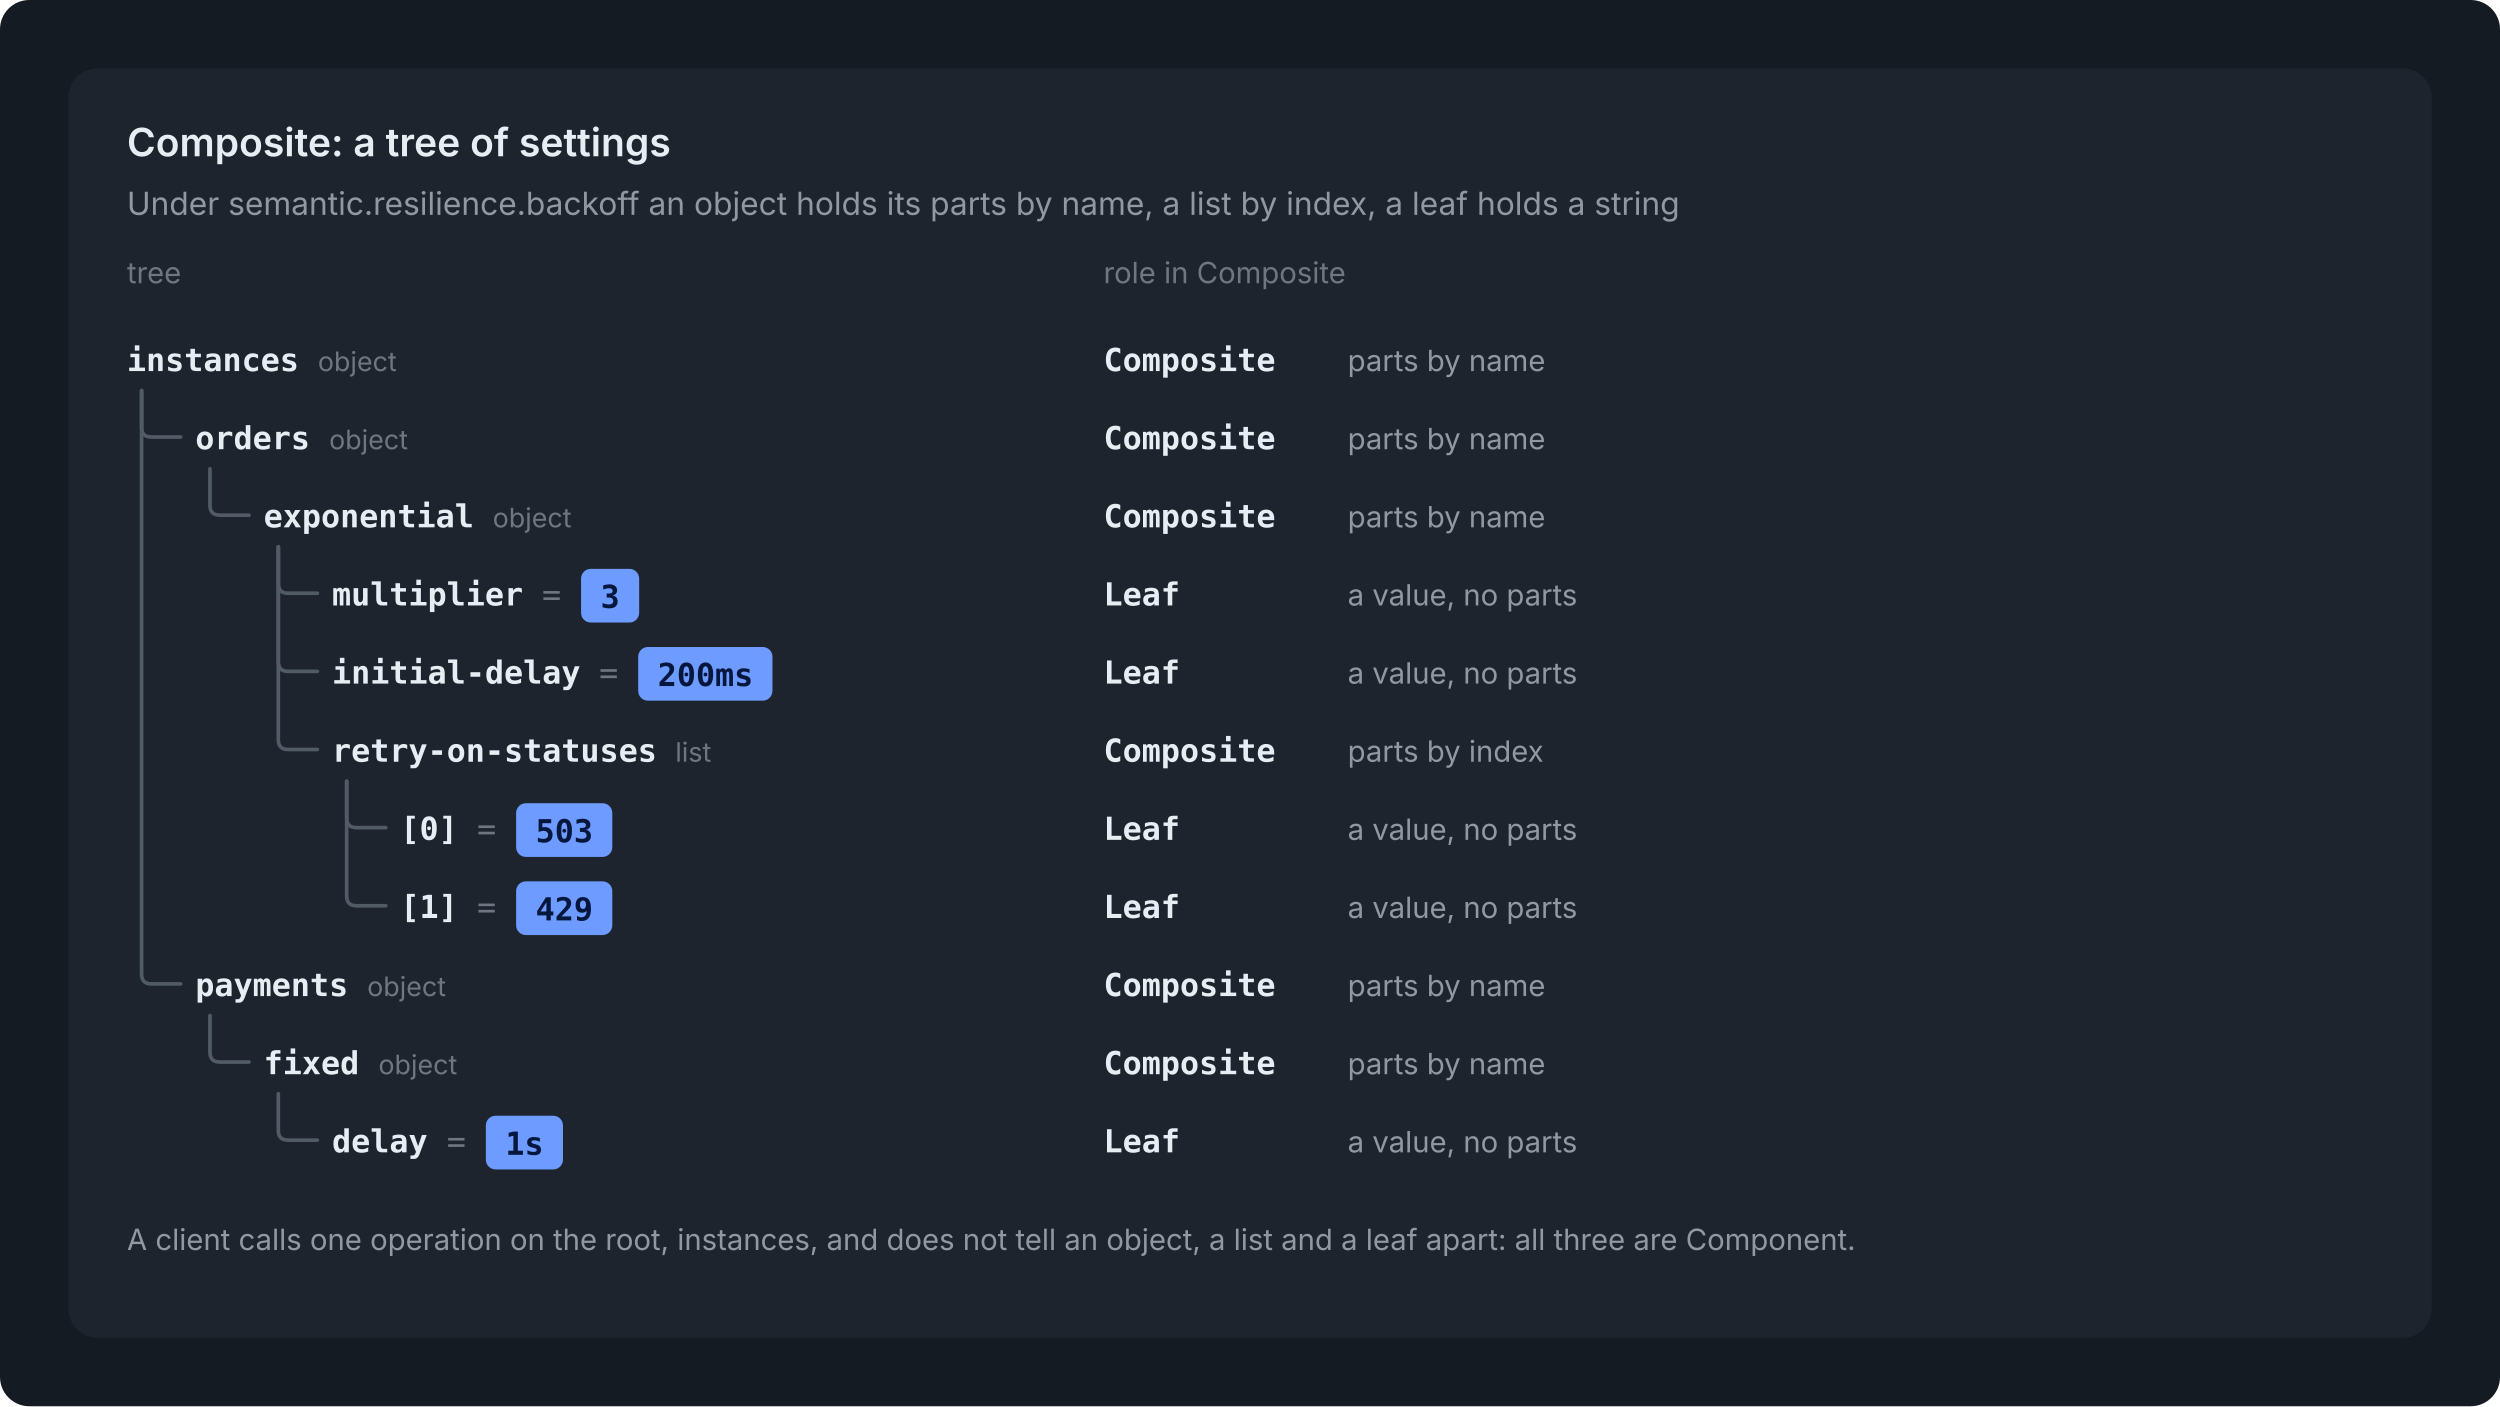
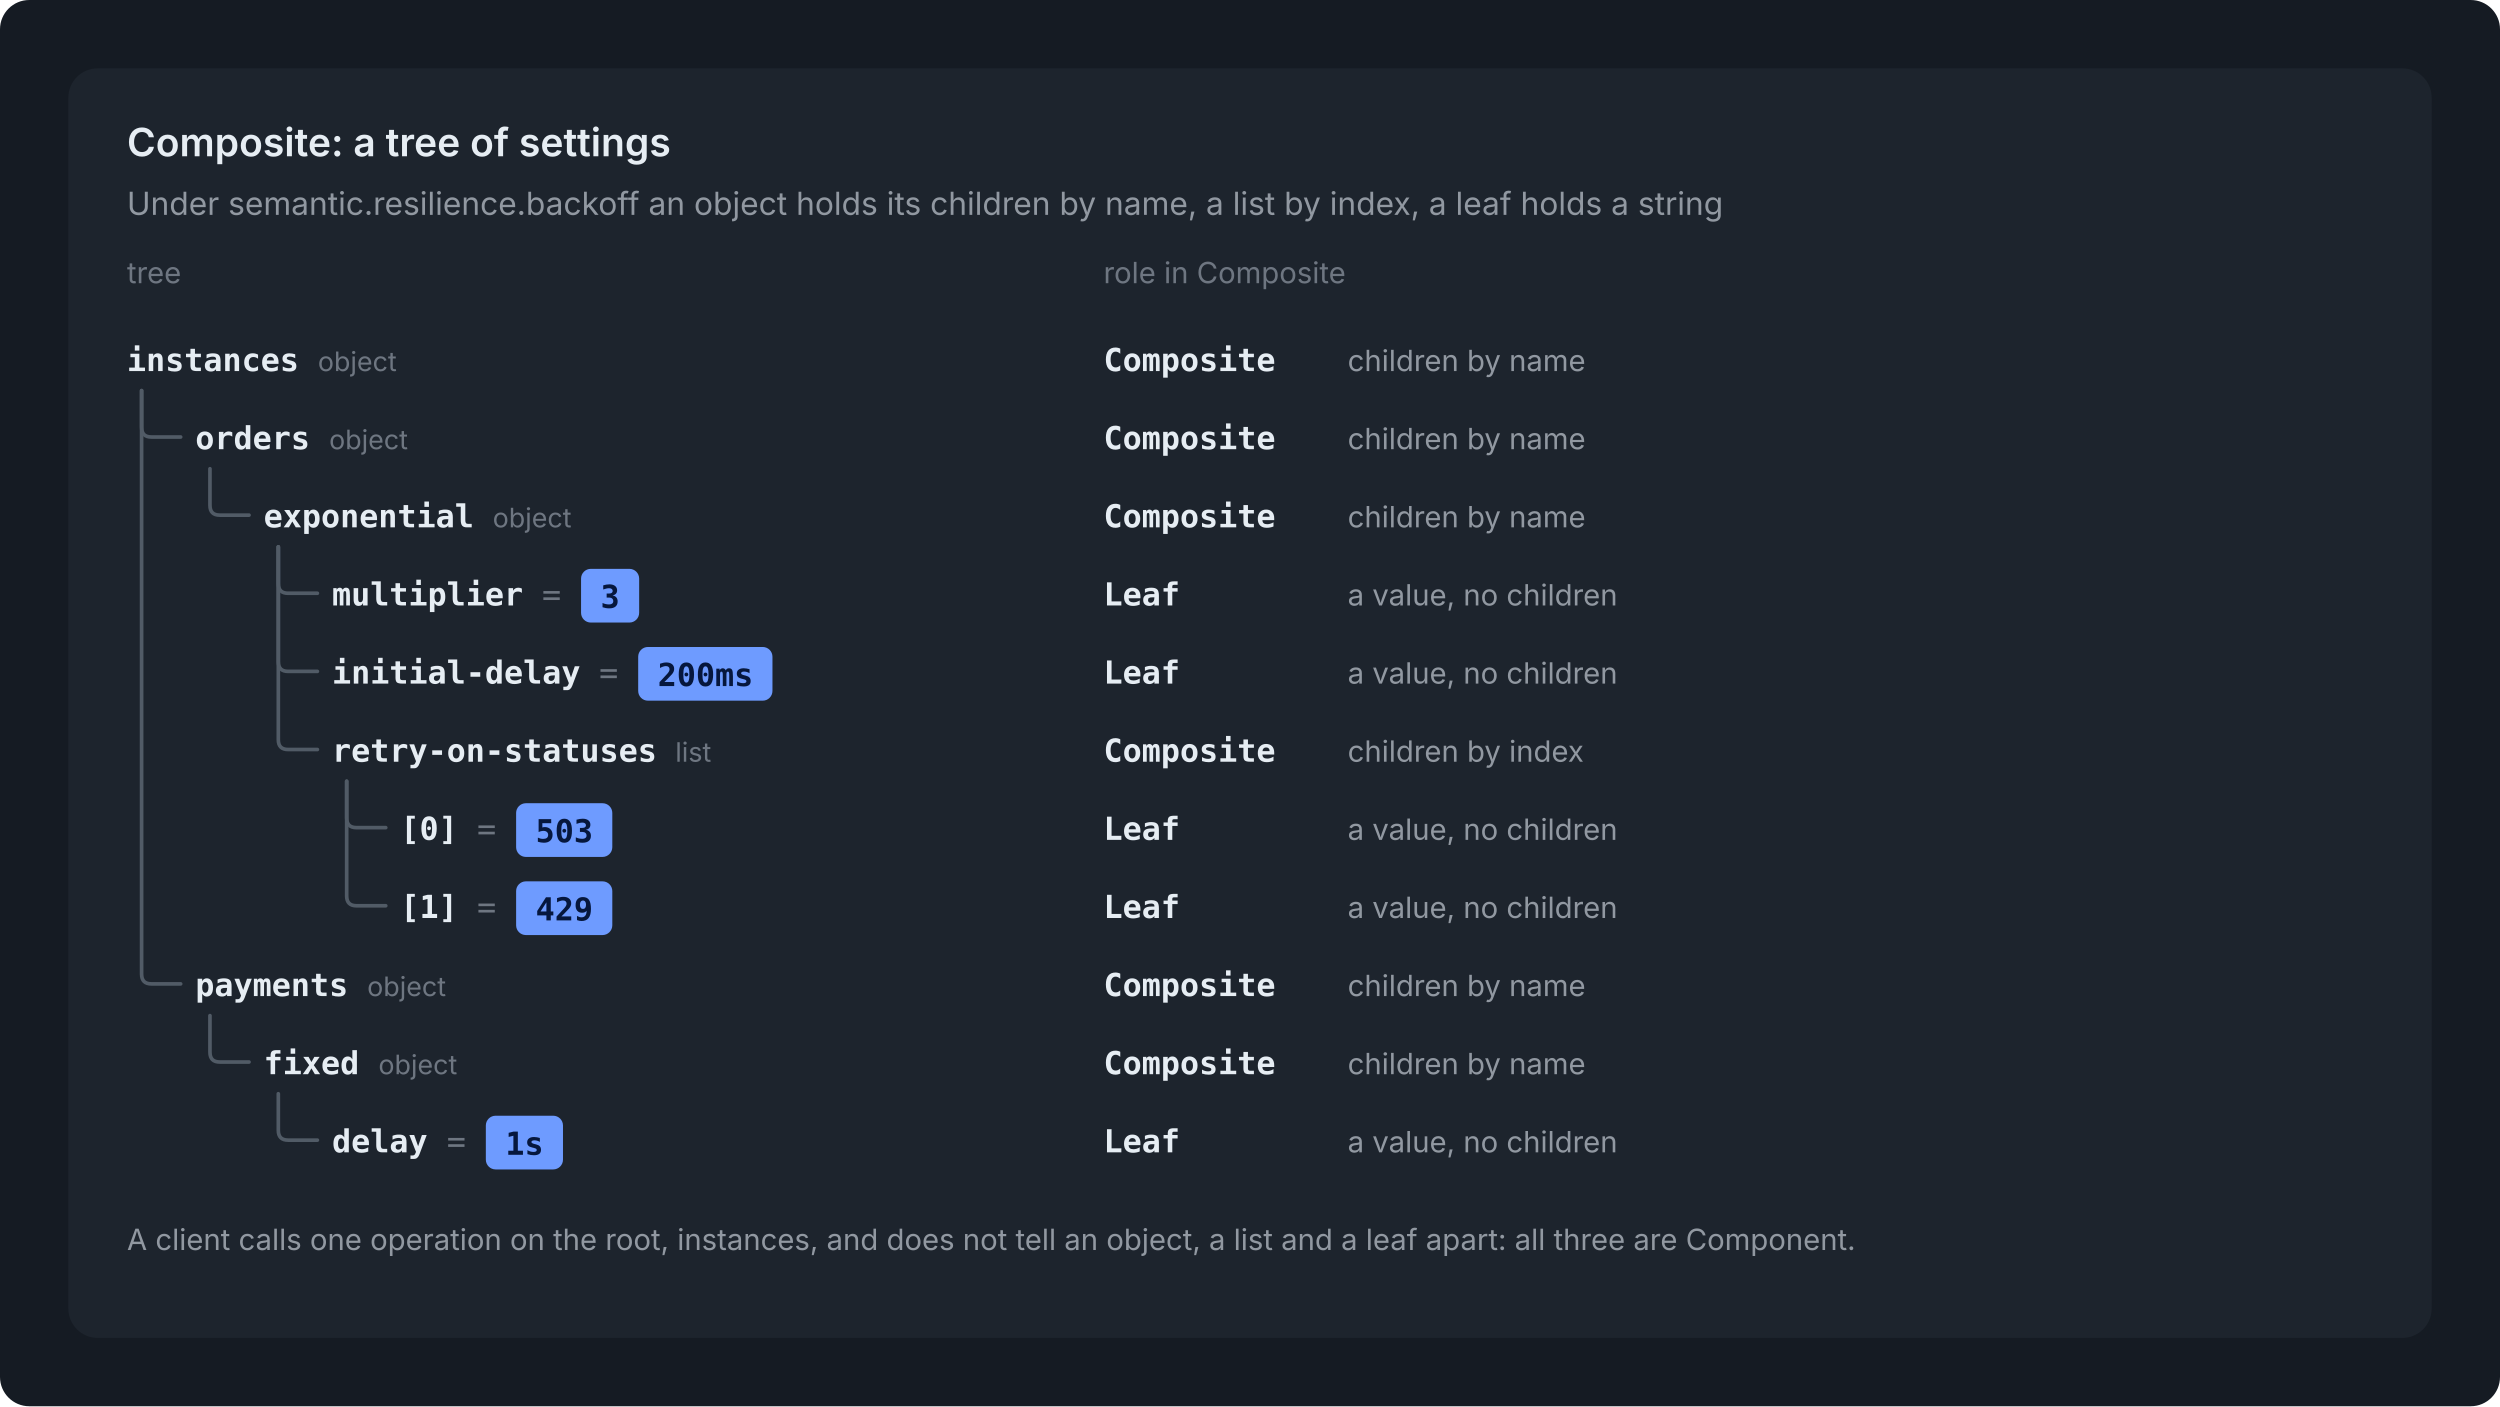
<svg xmlns="http://www.w3.org/2000/svg" viewBox="0 0 1024 576" width="1024" height="576" role="img">
  <rect width="1024" height="576" rx="12" fill="#151B23" />
  <g transform="translate(12,12)">
    <rect x="16" y="16" width="968" height="520" rx="12" fill="#1D242D" />
    <text x="40.0" y="52.0" font-family="-apple-system, BlinkMacSystemFont, 'Segoe UI', Inter, Helvetica, Arial, sans-serif" font-size="16" font-weight="600" fill="#E6EDF3" text-anchor="start">Composite: a tree of settings</text>
-     <text x="40.0" y="76.0" font-family="-apple-system, BlinkMacSystemFont, 'Segoe UI', Inter, Helvetica, Arial, sans-serif" font-size="13" font-weight="400" fill="#9198A1" text-anchor="start">Under semantic.resilience.backoff an object holds its parts by name, a list by index, a leaf holds a string</text>
+     <text x="40.0" y="76.0" font-family="-apple-system, BlinkMacSystemFont, 'Segoe UI', Inter, Helvetica, Arial, sans-serif" font-size="13" font-weight="400" fill="#9198A1" text-anchor="start">Under semantic.resilience.backoff an object holds its children by name, a list by index, a leaf holds a string</text>
    <text x="40.0" y="104.0" font-family="-apple-system, BlinkMacSystemFont, 'Segoe UI', Inter, Helvetica, Arial, sans-serif" font-size="12" font-weight="400" fill="#6E7681" text-anchor="start">tree</text>
    <text x="40.0" y="140.0" font-family="ui-monospace, SFMono-Regular, 'SF Mono', Menlo, Consolas, monospace" font-size="13" font-weight="600" fill="#E6EDF3" text-anchor="start">instances</text>
    <text x="118.2" y="140.0" font-family="-apple-system, BlinkMacSystemFont, 'Segoe UI', Inter, Helvetica, Arial, sans-serif" font-size="11" font-weight="400" fill="#6E7681" text-anchor="start">object</text>
    <path d="M46,148 L46,163 Q46,167 50,167 L62,167" stroke="#515B66" stroke-width="1.5" fill="none" stroke-linecap="round" stroke-linejoin="round" />
    <text x="68.0" y="172.0" font-family="ui-monospace, SFMono-Regular, 'SF Mono', Menlo, Consolas, monospace" font-size="13" font-weight="600" fill="#E6EDF3" text-anchor="start">orders</text>
    <text x="122.8" y="172.0" font-family="-apple-system, BlinkMacSystemFont, 'Segoe UI', Inter, Helvetica, Arial, sans-serif" font-size="11" font-weight="400" fill="#6E7681" text-anchor="start">object</text>
    <path d="M74,180 L74,195 Q74,199 78,199 L90,199" stroke="#515B66" stroke-width="1.5" fill="none" stroke-linecap="round" stroke-linejoin="round" />
    <text x="96.0" y="204.0" font-family="ui-monospace, SFMono-Regular, 'SF Mono', Menlo, Consolas, monospace" font-size="13" font-weight="600" fill="#E6EDF3" text-anchor="start">exponential</text>
    <text x="189.8" y="204.0" font-family="-apple-system, BlinkMacSystemFont, 'Segoe UI', Inter, Helvetica, Arial, sans-serif" font-size="11" font-weight="400" fill="#6E7681" text-anchor="start">object</text>
    <path d="M102,212 L102,227 Q102,231 106,231 L118,231" stroke="#515B66" stroke-width="1.5" fill="none" stroke-linecap="round" stroke-linejoin="round" />
    <text x="124.0" y="236.0" font-family="ui-monospace, SFMono-Regular, 'SF Mono', Menlo, Consolas, monospace" font-size="13" font-weight="600" fill="#E6EDF3" text-anchor="start">multiplier</text>
    <text x="210.0" y="236.0" font-family="ui-monospace, SFMono-Regular, 'SF Mono', Menlo, Consolas, monospace" font-size="13" font-weight="400" fill="#6E7681" text-anchor="start">=</text>
    <rect x="226.0" y="221.0" width="23.8" height="22.0" rx="4" fill="#6E9BFF" />
    <text x="234.0" y="237.0" font-family="ui-monospace, SFMono-Regular, 'SF Mono', Menlo, Consolas, monospace" font-size="13" font-weight="600" fill="#06173D" text-anchor="start">3</text>
    <path d="M102,212 L102,259 Q102,263 106,263 L118,263" stroke="#515B66" stroke-width="1.5" fill="none" stroke-linecap="round" stroke-linejoin="round" />
    <text x="124.0" y="268.0" font-family="ui-monospace, SFMono-Regular, 'SF Mono', Menlo, Consolas, monospace" font-size="13" font-weight="600" fill="#E6EDF3" text-anchor="start">initial-delay</text>
    <text x="233.4" y="268.0" font-family="ui-monospace, SFMono-Regular, 'SF Mono', Menlo, Consolas, monospace" font-size="13" font-weight="400" fill="#6E7681" text-anchor="start">=</text>
    <rect x="249.4" y="253.0" width="55.0" height="22.0" rx="4" fill="#6E9BFF" />
    <text x="257.4" y="269.0" font-family="ui-monospace, SFMono-Regular, 'SF Mono', Menlo, Consolas, monospace" font-size="13" font-weight="600" fill="#06173D" text-anchor="start">200ms</text>
    <path d="M102,212 L102,291 Q102,295 106,295 L118,295" stroke="#515B66" stroke-width="1.5" fill="none" stroke-linecap="round" stroke-linejoin="round" />
    <text x="124.0" y="300.0" font-family="ui-monospace, SFMono-Regular, 'SF Mono', Menlo, Consolas, monospace" font-size="13" font-weight="600" fill="#E6EDF3" text-anchor="start">retry-on-statuses</text>
    <text x="264.6" y="300.0" font-family="-apple-system, BlinkMacSystemFont, 'Segoe UI', Inter, Helvetica, Arial, sans-serif" font-size="11" font-weight="400" fill="#6E7681" text-anchor="start">list</text>
    <path d="M130,308 L130,323 Q130,327 134,327 L146,327" stroke="#515B66" stroke-width="1.5" fill="none" stroke-linecap="round" stroke-linejoin="round" />
    <text x="152.0" y="332.0" font-family="ui-monospace, SFMono-Regular, 'SF Mono', Menlo, Consolas, monospace" font-size="13" font-weight="600" fill="#E6EDF3" text-anchor="start">[0]</text>
    <text x="183.4" y="332.0" font-family="ui-monospace, SFMono-Regular, 'SF Mono', Menlo, Consolas, monospace" font-size="13" font-weight="400" fill="#6E7681" text-anchor="start">=</text>
    <rect x="199.4" y="317.0" width="39.4" height="22.0" rx="4" fill="#6E9BFF" />
    <text x="207.4" y="333.0" font-family="ui-monospace, SFMono-Regular, 'SF Mono', Menlo, Consolas, monospace" font-size="13" font-weight="600" fill="#06173D" text-anchor="start">503</text>
    <path d="M130,308 L130,355 Q130,359 134,359 L146,359" stroke="#515B66" stroke-width="1.5" fill="none" stroke-linecap="round" stroke-linejoin="round" />
    <text x="152.0" y="364.0" font-family="ui-monospace, SFMono-Regular, 'SF Mono', Menlo, Consolas, monospace" font-size="13" font-weight="600" fill="#E6EDF3" text-anchor="start">[1]</text>
    <text x="183.4" y="364.0" font-family="ui-monospace, SFMono-Regular, 'SF Mono', Menlo, Consolas, monospace" font-size="13" font-weight="400" fill="#6E7681" text-anchor="start">=</text>
    <rect x="199.4" y="349.0" width="39.4" height="22.0" rx="4" fill="#6E9BFF" />
    <text x="207.4" y="365.0" font-family="ui-monospace, SFMono-Regular, 'SF Mono', Menlo, Consolas, monospace" font-size="13" font-weight="600" fill="#06173D" text-anchor="start">429</text>
    <path d="M46,148 L46,387 Q46,391 50,391 L62,391" stroke="#515B66" stroke-width="1.5" fill="none" stroke-linecap="round" stroke-linejoin="round" />
    <text x="68.0" y="396.0" font-family="ui-monospace, SFMono-Regular, 'SF Mono', Menlo, Consolas, monospace" font-size="13" font-weight="600" fill="#E6EDF3" text-anchor="start">payments</text>
    <text x="138.4" y="396.0" font-family="-apple-system, BlinkMacSystemFont, 'Segoe UI', Inter, Helvetica, Arial, sans-serif" font-size="11" font-weight="400" fill="#6E7681" text-anchor="start">object</text>
    <path d="M74,404 L74,419 Q74,423 78,423 L90,423" stroke="#515B66" stroke-width="1.5" fill="none" stroke-linecap="round" stroke-linejoin="round" />
    <text x="96.0" y="428.0" font-family="ui-monospace, SFMono-Regular, 'SF Mono', Menlo, Consolas, monospace" font-size="13" font-weight="600" fill="#E6EDF3" text-anchor="start">fixed</text>
    <text x="143.0" y="428.0" font-family="-apple-system, BlinkMacSystemFont, 'Segoe UI', Inter, Helvetica, Arial, sans-serif" font-size="11" font-weight="400" fill="#6E7681" text-anchor="start">object</text>
    <path d="M102,436 L102,451 Q102,455 106,455 L118,455" stroke="#515B66" stroke-width="1.5" fill="none" stroke-linecap="round" stroke-linejoin="round" />
    <text x="124.0" y="460.0" font-family="ui-monospace, SFMono-Regular, 'SF Mono', Menlo, Consolas, monospace" font-size="13" font-weight="600" fill="#E6EDF3" text-anchor="start">delay</text>
    <text x="171.0" y="460.0" font-family="ui-monospace, SFMono-Regular, 'SF Mono', Menlo, Consolas, monospace" font-size="13" font-weight="400" fill="#6E7681" text-anchor="start">=</text>
    <rect x="187.0" y="445.0" width="31.6" height="22.0" rx="4" fill="#6E9BFF" />
    <text x="195.0" y="461.0" font-family="ui-monospace, SFMono-Regular, 'SF Mono', Menlo, Consolas, monospace" font-size="13" font-weight="600" fill="#06173D" text-anchor="start">1s</text>
    <text x="440.0" y="104.0" font-family="-apple-system, BlinkMacSystemFont, 'Segoe UI', Inter, Helvetica, Arial, sans-serif" font-size="12" font-weight="400" fill="#6E7681" text-anchor="start">role in Composite</text>
    <text x="440.0" y="140.0" font-family="ui-monospace, SFMono-Regular, 'SF Mono', Menlo, Consolas, monospace" font-size="13" font-weight="600" fill="#E6EDF3" text-anchor="start">Composite</text>
-     <text x="540.0" y="140.0" font-family="-apple-system, BlinkMacSystemFont, 'Segoe UI', Inter, Helvetica, Arial, sans-serif" font-size="12" font-weight="400" fill="#9198A1" text-anchor="start">parts by name</text>
+     <text x="540.0" y="140.0" font-family="-apple-system, BlinkMacSystemFont, 'Segoe UI', Inter, Helvetica, Arial, sans-serif" font-size="12" font-weight="400" fill="#9198A1" text-anchor="start">children by name</text>
    <text x="440.0" y="172.0" font-family="ui-monospace, SFMono-Regular, 'SF Mono', Menlo, Consolas, monospace" font-size="13" font-weight="600" fill="#E6EDF3" text-anchor="start">Composite</text>
-     <text x="540.0" y="172.0" font-family="-apple-system, BlinkMacSystemFont, 'Segoe UI', Inter, Helvetica, Arial, sans-serif" font-size="12" font-weight="400" fill="#9198A1" text-anchor="start">parts by name</text>
+     <text x="540.0" y="172.0" font-family="-apple-system, BlinkMacSystemFont, 'Segoe UI', Inter, Helvetica, Arial, sans-serif" font-size="12" font-weight="400" fill="#9198A1" text-anchor="start">children by name</text>
    <text x="440.0" y="204.0" font-family="ui-monospace, SFMono-Regular, 'SF Mono', Menlo, Consolas, monospace" font-size="13" font-weight="600" fill="#E6EDF3" text-anchor="start">Composite</text>
-     <text x="540.0" y="204.0" font-family="-apple-system, BlinkMacSystemFont, 'Segoe UI', Inter, Helvetica, Arial, sans-serif" font-size="12" font-weight="400" fill="#9198A1" text-anchor="start">parts by name</text>
+     <text x="540.0" y="204.0" font-family="-apple-system, BlinkMacSystemFont, 'Segoe UI', Inter, Helvetica, Arial, sans-serif" font-size="12" font-weight="400" fill="#9198A1" text-anchor="start">children by name</text>
    <text x="440.0" y="236.0" font-family="ui-monospace, SFMono-Regular, 'SF Mono', Menlo, Consolas, monospace" font-size="13" font-weight="600" fill="#E6EDF3" text-anchor="start">Leaf</text>
-     <text x="540.0" y="236.0" font-family="-apple-system, BlinkMacSystemFont, 'Segoe UI', Inter, Helvetica, Arial, sans-serif" font-size="12" font-weight="400" fill="#9198A1" text-anchor="start">a value, no parts</text>
+     <text x="540.0" y="236.0" font-family="-apple-system, BlinkMacSystemFont, 'Segoe UI', Inter, Helvetica, Arial, sans-serif" font-size="12" font-weight="400" fill="#9198A1" text-anchor="start">a value, no children</text>
    <text x="440.0" y="268.0" font-family="ui-monospace, SFMono-Regular, 'SF Mono', Menlo, Consolas, monospace" font-size="13" font-weight="600" fill="#E6EDF3" text-anchor="start">Leaf</text>
-     <text x="540.0" y="268.0" font-family="-apple-system, BlinkMacSystemFont, 'Segoe UI', Inter, Helvetica, Arial, sans-serif" font-size="12" font-weight="400" fill="#9198A1" text-anchor="start">a value, no parts</text>
+     <text x="540.0" y="268.0" font-family="-apple-system, BlinkMacSystemFont, 'Segoe UI', Inter, Helvetica, Arial, sans-serif" font-size="12" font-weight="400" fill="#9198A1" text-anchor="start">a value, no children</text>
    <text x="440.0" y="300.0" font-family="ui-monospace, SFMono-Regular, 'SF Mono', Menlo, Consolas, monospace" font-size="13" font-weight="600" fill="#E6EDF3" text-anchor="start">Composite</text>
-     <text x="540.0" y="300.0" font-family="-apple-system, BlinkMacSystemFont, 'Segoe UI', Inter, Helvetica, Arial, sans-serif" font-size="12" font-weight="400" fill="#9198A1" text-anchor="start">parts by index</text>
+     <text x="540.0" y="300.0" font-family="-apple-system, BlinkMacSystemFont, 'Segoe UI', Inter, Helvetica, Arial, sans-serif" font-size="12" font-weight="400" fill="#9198A1" text-anchor="start">children by index</text>
    <text x="440.0" y="332.0" font-family="ui-monospace, SFMono-Regular, 'SF Mono', Menlo, Consolas, monospace" font-size="13" font-weight="600" fill="#E6EDF3" text-anchor="start">Leaf</text>
-     <text x="540.0" y="332.0" font-family="-apple-system, BlinkMacSystemFont, 'Segoe UI', Inter, Helvetica, Arial, sans-serif" font-size="12" font-weight="400" fill="#9198A1" text-anchor="start">a value, no parts</text>
+     <text x="540.0" y="332.0" font-family="-apple-system, BlinkMacSystemFont, 'Segoe UI', Inter, Helvetica, Arial, sans-serif" font-size="12" font-weight="400" fill="#9198A1" text-anchor="start">a value, no children</text>
    <text x="440.0" y="364.0" font-family="ui-monospace, SFMono-Regular, 'SF Mono', Menlo, Consolas, monospace" font-size="13" font-weight="600" fill="#E6EDF3" text-anchor="start">Leaf</text>
-     <text x="540.0" y="364.0" font-family="-apple-system, BlinkMacSystemFont, 'Segoe UI', Inter, Helvetica, Arial, sans-serif" font-size="12" font-weight="400" fill="#9198A1" text-anchor="start">a value, no parts</text>
+     <text x="540.0" y="364.0" font-family="-apple-system, BlinkMacSystemFont, 'Segoe UI', Inter, Helvetica, Arial, sans-serif" font-size="12" font-weight="400" fill="#9198A1" text-anchor="start">a value, no children</text>
    <text x="440.0" y="396.0" font-family="ui-monospace, SFMono-Regular, 'SF Mono', Menlo, Consolas, monospace" font-size="13" font-weight="600" fill="#E6EDF3" text-anchor="start">Composite</text>
-     <text x="540.0" y="396.0" font-family="-apple-system, BlinkMacSystemFont, 'Segoe UI', Inter, Helvetica, Arial, sans-serif" font-size="12" font-weight="400" fill="#9198A1" text-anchor="start">parts by name</text>
+     <text x="540.0" y="396.0" font-family="-apple-system, BlinkMacSystemFont, 'Segoe UI', Inter, Helvetica, Arial, sans-serif" font-size="12" font-weight="400" fill="#9198A1" text-anchor="start">children by name</text>
    <text x="440.0" y="428.0" font-family="ui-monospace, SFMono-Regular, 'SF Mono', Menlo, Consolas, monospace" font-size="13" font-weight="600" fill="#E6EDF3" text-anchor="start">Composite</text>
-     <text x="540.0" y="428.0" font-family="-apple-system, BlinkMacSystemFont, 'Segoe UI', Inter, Helvetica, Arial, sans-serif" font-size="12" font-weight="400" fill="#9198A1" text-anchor="start">parts by name</text>
+     <text x="540.0" y="428.0" font-family="-apple-system, BlinkMacSystemFont, 'Segoe UI', Inter, Helvetica, Arial, sans-serif" font-size="12" font-weight="400" fill="#9198A1" text-anchor="start">children by name</text>
    <text x="440.0" y="460.0" font-family="ui-monospace, SFMono-Regular, 'SF Mono', Menlo, Consolas, monospace" font-size="13" font-weight="600" fill="#E6EDF3" text-anchor="start">Leaf</text>
-     <text x="540.0" y="460.0" font-family="-apple-system, BlinkMacSystemFont, 'Segoe UI', Inter, Helvetica, Arial, sans-serif" font-size="12" font-weight="400" fill="#9198A1" text-anchor="start">a value, no parts</text>
+     <text x="540.0" y="460.0" font-family="-apple-system, BlinkMacSystemFont, 'Segoe UI', Inter, Helvetica, Arial, sans-serif" font-size="12" font-weight="400" fill="#9198A1" text-anchor="start">a value, no children</text>
    <text x="40.0" y="500.0" font-family="-apple-system, BlinkMacSystemFont, 'Segoe UI', Inter, Helvetica, Arial, sans-serif" font-size="12" font-weight="400" fill="#9198A1" text-anchor="start">A client calls one operation on the root, instances, and does not tell an object, a list and a leaf apart: all three are Component.</text>
  </g>
</svg>
